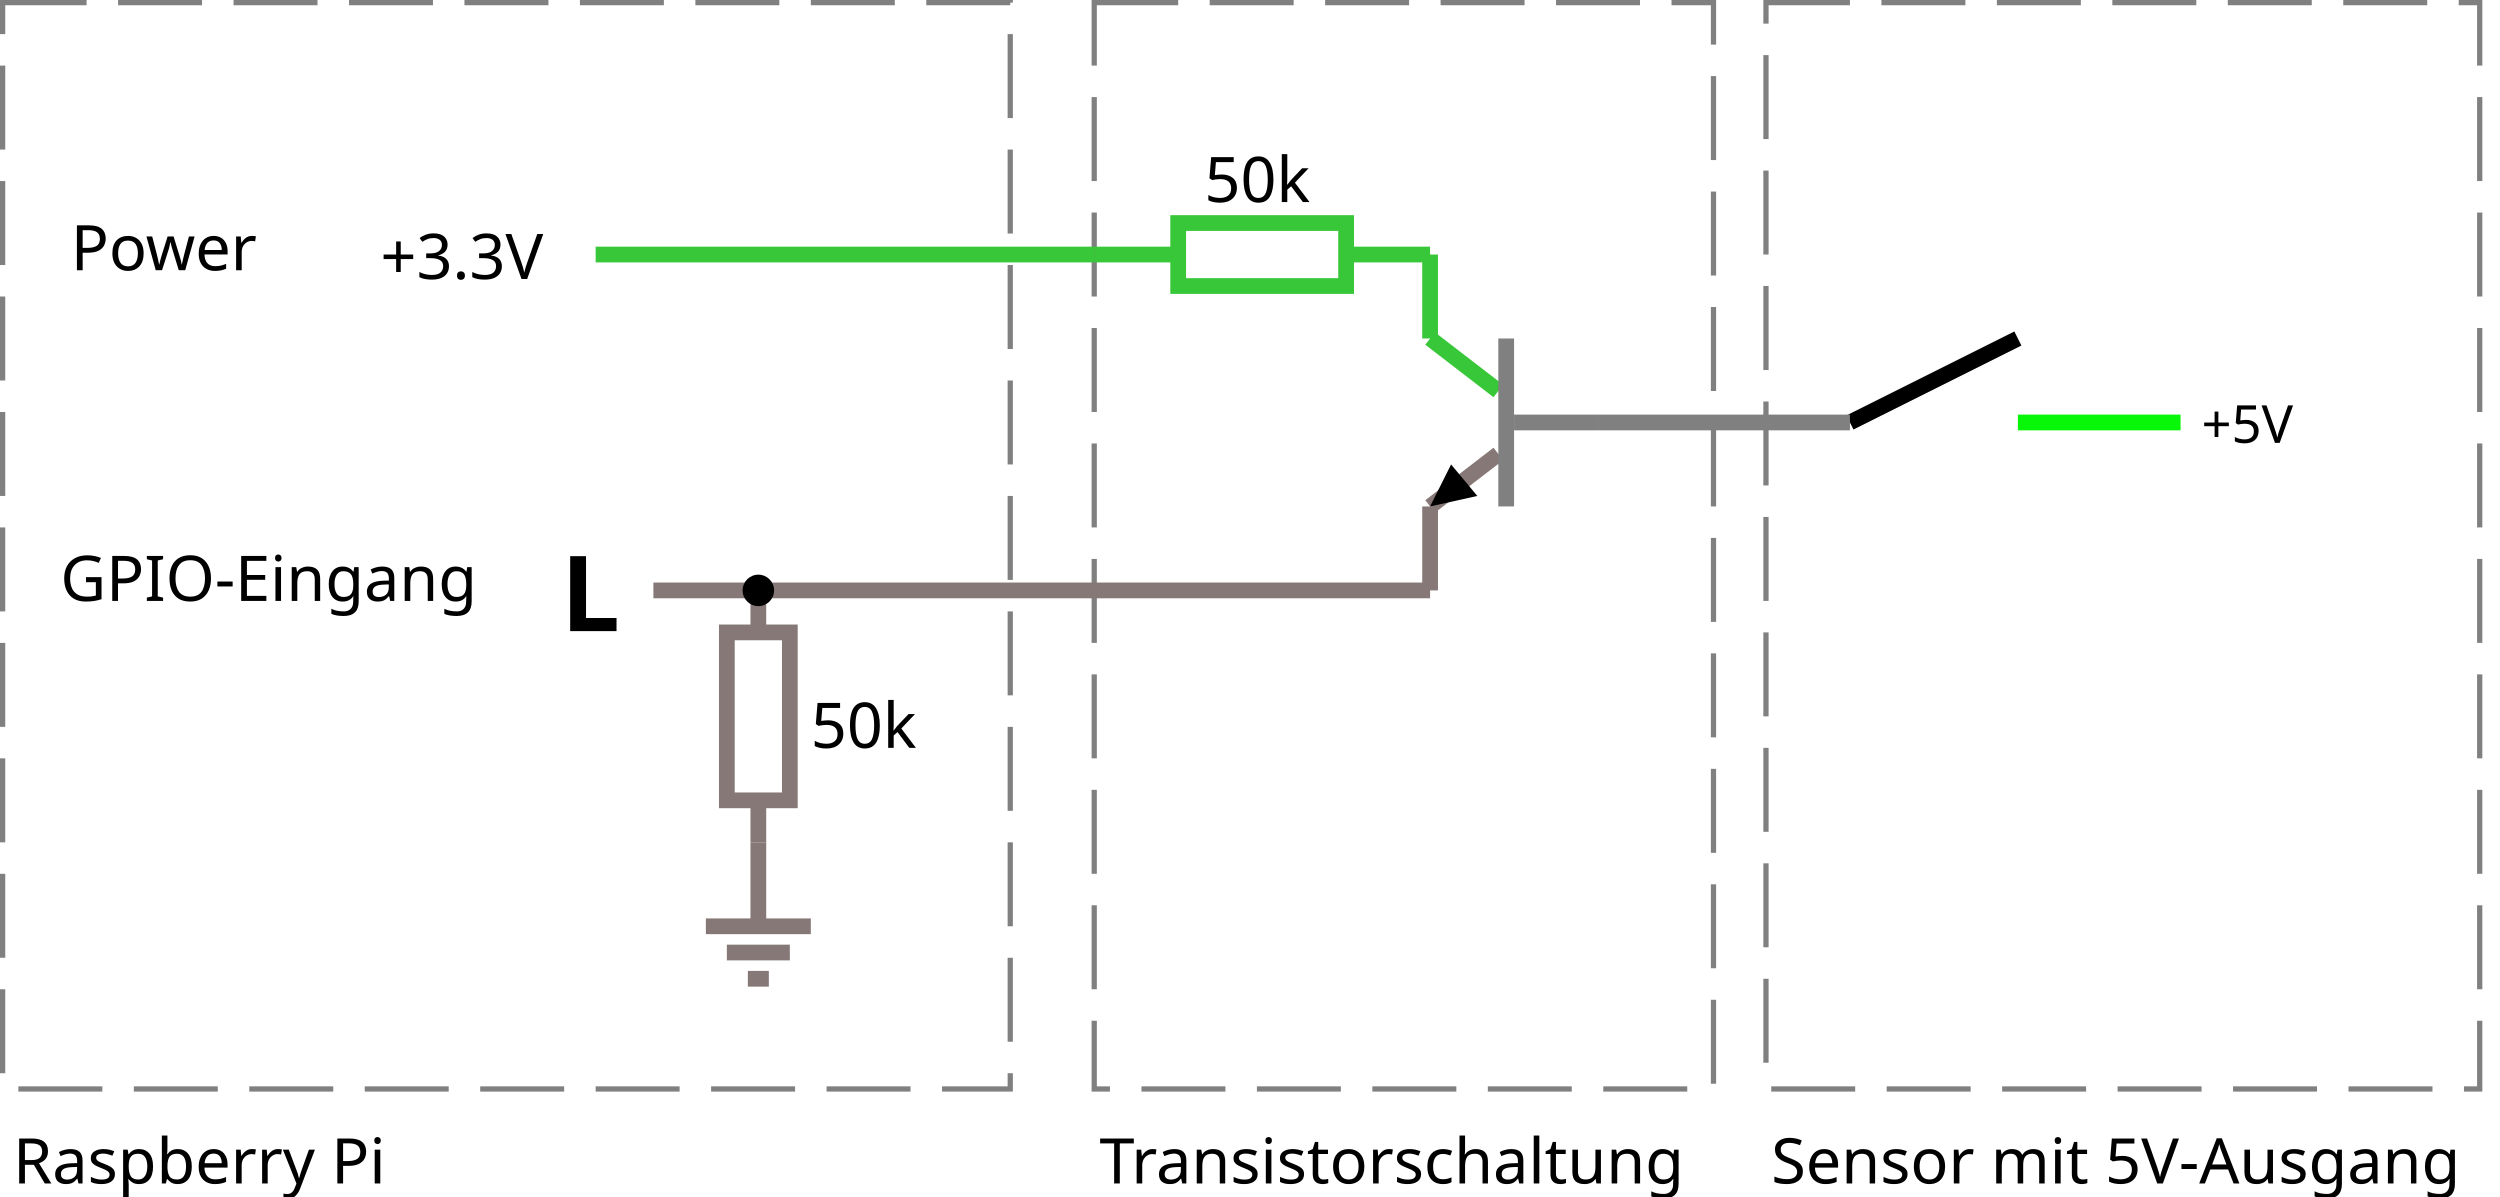
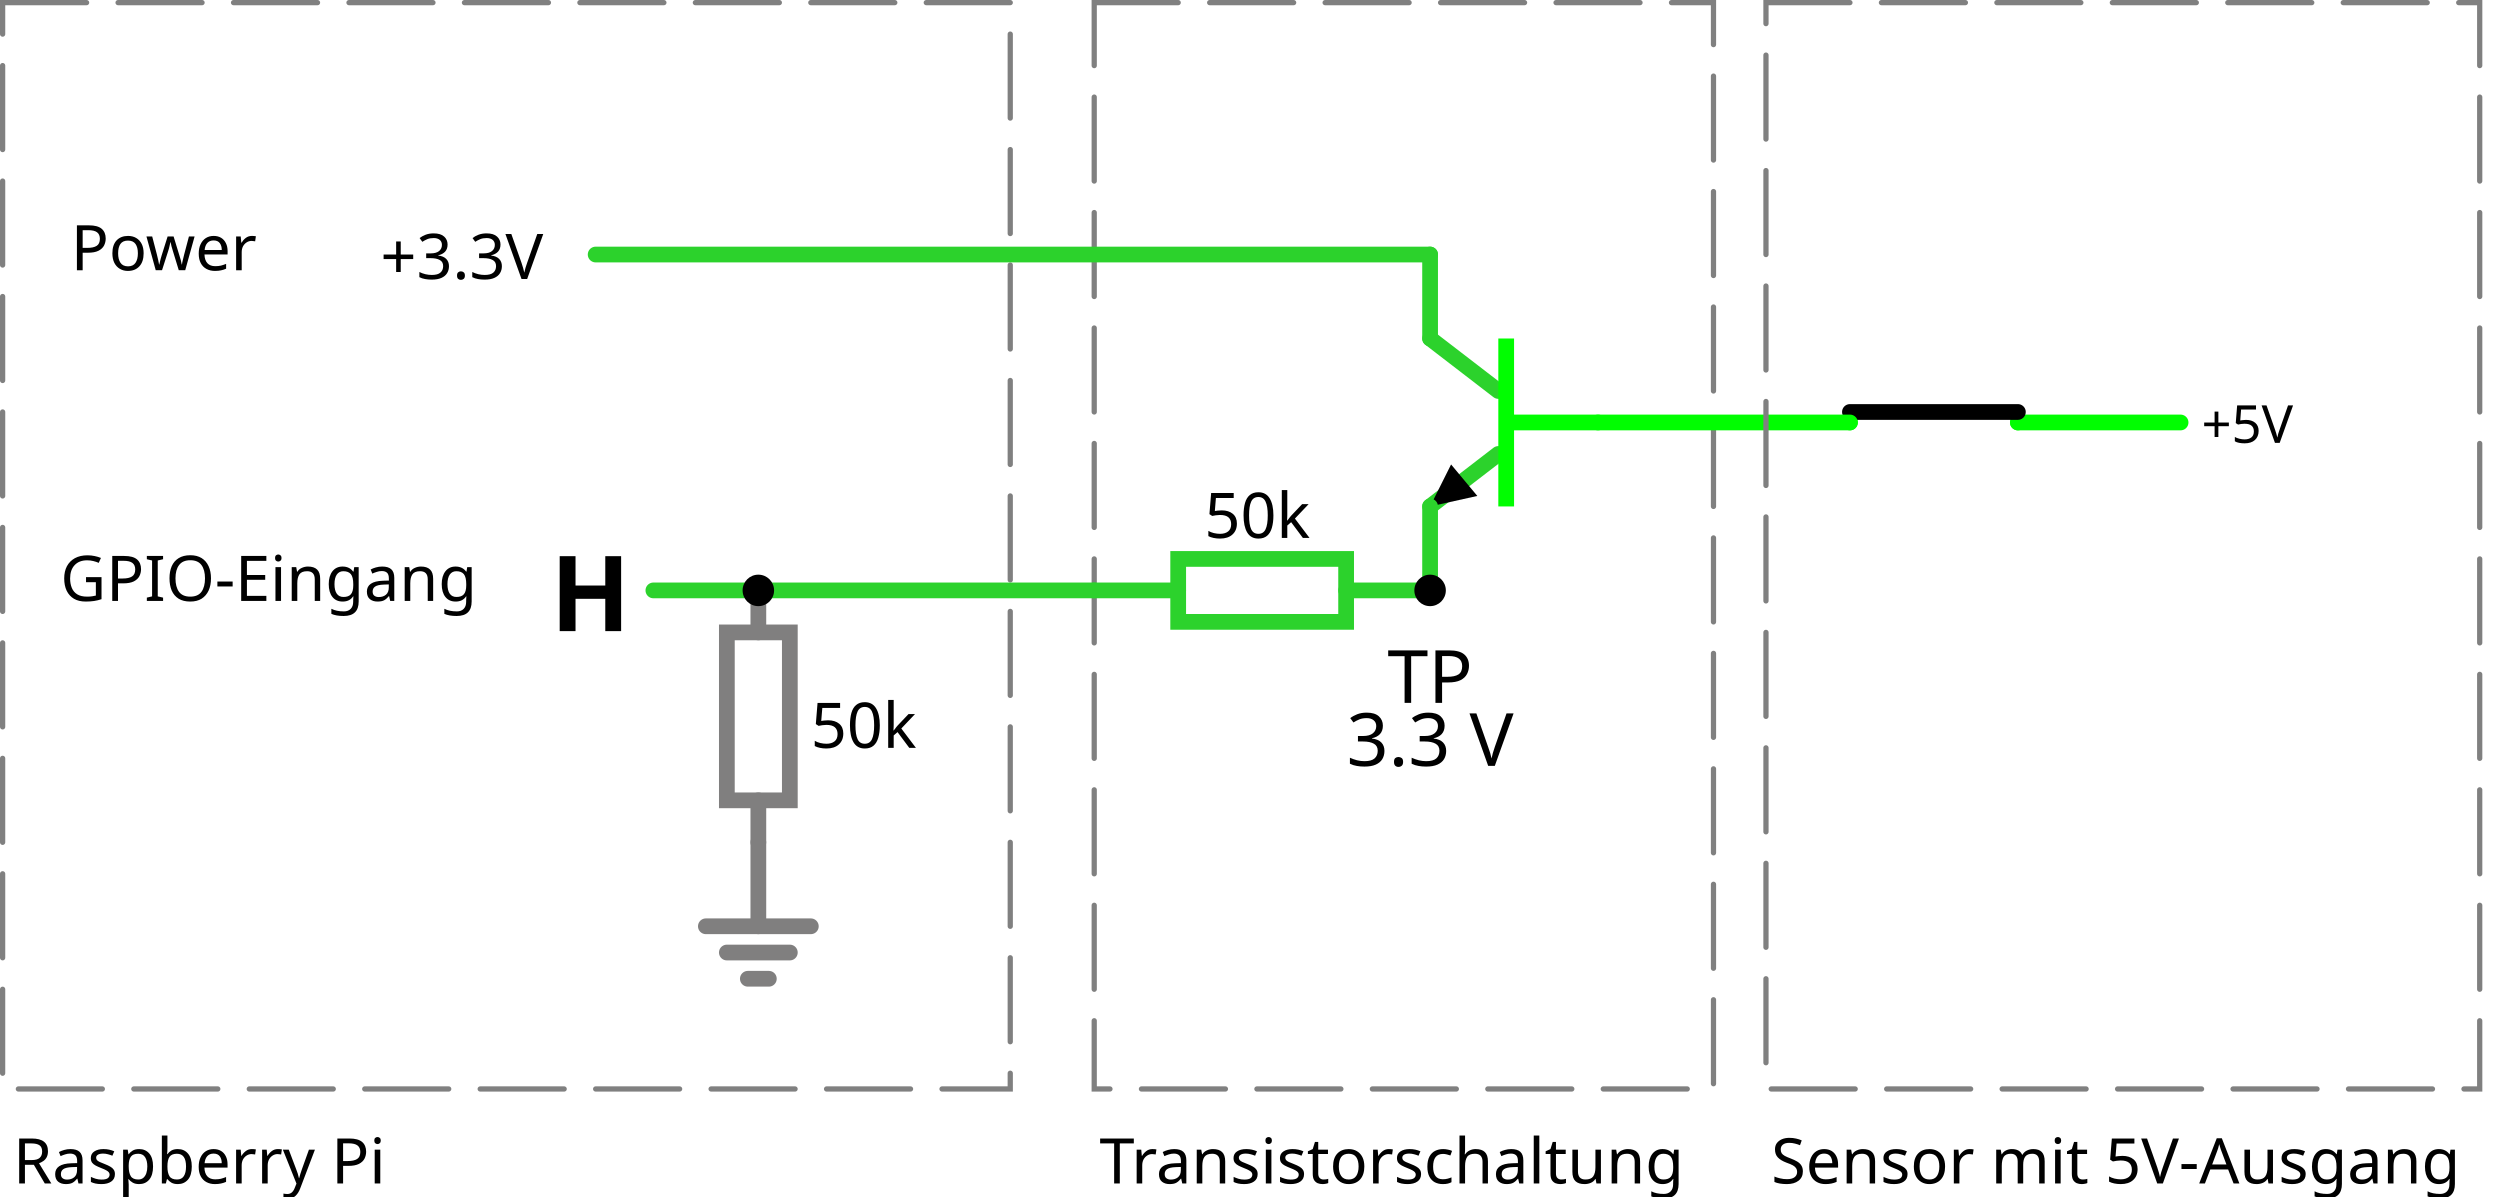
- <svg xmlns="http://www.w3.org/2000/svg" version="1.1" width="476.367" height="227.996" id="svg124">
+ <svg xmlns="http://www.w3.org/2000/svg" version="1.1" width="476.367" height="227.996" id="svg138">
  <defs id="defs12">
-     <linearGradient id="gXAxPIcrRDfQ" x1="0" x2="32" y1="0" y2="0" gradientUnits="userSpaceOnUse" gradientTransform="translate(69.5,49.5)">
-       <stop offset="0" stop-color="#38c738" id="stop2" />
-       <stop offset="1" stop-color="#38c738" id="stop4" />
+     <linearGradient id="uwSwiZfMAEbn" x1="0" x2="32" y1="0" y2="0" gradientUnits="userSpaceOnUse" gradientTransform="translate(69.5,49.5)">
+       <stop offset="0" stop-color="#2cd22c" id="stop2" />
+       <stop offset="1" stop-color="#2cd22c" id="stop4" />
    </linearGradient>
-     <linearGradient id="auGBiUynZPya" x1="0" x2="32" y1="0" y2="0" gradientUnits="userSpaceOnUse" gradientTransform="translate(49.5,-69.5)">
-       <stop offset="0" stop-color="#877878" id="stop7" />
-       <stop offset="1" stop-color="#877878" id="stop9" />
+     <linearGradient id="bbphxZXxhTAK" x1="0" x2="32" y1="0" y2="0" gradientUnits="userSpaceOnUse" gradientTransform="translate(49.5,-69.5)">
+       <stop offset="0" stop-color="#807f7f" id="stop7" />
+       <stop offset="1" stop-color="#807f7f" id="stop9" />
    </linearGradient>
  </defs>
-   <g transform="translate(-607.5,-207.5)" id="g122">
-     <path fill="none" stroke="#08f708" paint-order="fill stroke markers" d="m 992,288 h 31" stroke-miterlimit="10" stroke-width="3" stroke-dasharray="none" id="path14" />
+   <g transform="translate(-607.5,-207.5)" id="g136">
+     <path fill="none" stroke="#01fd01" paint-order="fill stroke markers" d="m 992,288 h 31" stroke-linecap="round" stroke-miterlimit="10" stroke-width="3" stroke-dasharray="none" id="path14" />
    <g id="g18">
      <text fill="#000000" stroke="none" font-family="sans-serif" font-size="10px" font-style="normal" font-weight="normal" text-decoration="normal" x="1027" y="288" text-anchor="start" dominant-baseline="central" id="text16">+5V</text>
    </g>
-     <path fill="none" stroke="#808080" paint-order="fill stroke markers" d="m 960,288 v 0" stroke-miterlimit="10" stroke-width="3" stroke-dasharray="none" id="path20" />
-     <path fill="none" stroke="#08f708" paint-order="fill stroke markers" d="m 992,288 v 0" stroke-miterlimit="10" stroke-width="3" stroke-dasharray="none" id="path22" />
-     <path fill="none" stroke="#000000" paint-order="fill stroke markers" d="m 960,288 32,-16" stroke-miterlimit="10" stroke-width="3" stroke-dasharray="none" id="path24" />
-     <rect fill="none" stroke="#808080" x="608" y="208" width="192" height="207" stroke-miterlimit="10" stroke-dasharray="16, 6" id="rect26" />
-     <rect fill="none" stroke="#808080" x="816" y="208" width="118" height="207" stroke-miterlimit="10" stroke-dasharray="16, 6" id="rect28" />
-     <path fill="none" stroke="#808080" paint-order="fill stroke markers" d="M 960,288 H 912" stroke-miterlimit="10" stroke-width="3" id="path30" />
+     <path fill="none" stroke="#01fd01" paint-order="fill stroke markers" d="m 960,288 v 0" stroke-linecap="round" stroke-miterlimit="10" stroke-width="3" stroke-dasharray="none" id="path20" />
+     <path fill="none" stroke="#01fd01" paint-order="fill stroke markers" d="m 992,288 v 0" stroke-linecap="round" stroke-miterlimit="10" stroke-width="3" stroke-dasharray="none" id="path22" />
+     <path fill="none" stroke="#000000" paint-order="fill stroke markers" d="m 960,286 h 32" stroke-linecap="round" stroke-miterlimit="10" stroke-width="3" stroke-dasharray="none" id="path24" />
+     <rect fill="none" stroke="#808080" x="608" y="208" width="192" height="207" stroke-linecap="round" stroke-miterlimit="10" stroke-dasharray="16, 6" id="rect26" />
+     <rect fill="none" stroke="#808080" x="816" y="208" width="118" height="207" stroke-linecap="round" stroke-miterlimit="10" stroke-dasharray="16, 6" id="rect28" />
+     <path fill="none" stroke="#01fd01" paint-order="fill stroke markers" d="M 960,288 H 912" stroke-linecap="round" stroke-miterlimit="10" stroke-width="3" id="path30" />
    <text fill="#000000" stroke="none" font-family="sans-serif" font-size="12px" font-style="normal" font-weight="normal" text-decoration="normal" x="936" y="282" text-anchor="start" dominant-baseline="alphabetic" id="text32" />
-     <rect fill="none" stroke="#808080" x="944" y="208" width="136" height="207" stroke-miterlimit="10" stroke-dasharray="16, 6" id="rect34" />
+     <rect fill="none" stroke="#808080" x="944" y="208" width="136" height="207" stroke-linecap="round" stroke-miterlimit="10" stroke-dasharray="16, 6" id="rect34" />
    <g id="g38">
      <text fill="#000000" stroke="none" font-family="sans-serif" font-size="12px" font-style="normal" font-weight="normal" text-decoration="normal" x="610" y="433" text-anchor="start" dominant-baseline="alphabetic" id="text36">Raspberry Pi</text>
    </g>
    <g id="g42">
      <text fill="#000000" stroke="none" font-family="sans-serif" font-size="12px" font-style="normal" font-weight="normal" text-decoration="normal" x="817" y="433" text-anchor="start" dominant-baseline="alphabetic" id="text40">Transistorschaltung</text>
    </g>
    <g id="g46">
      <text fill="#000000" stroke="none" font-family="sans-serif" font-size="12px" font-style="normal" font-weight="normal" text-decoration="normal" x="945" y="433" text-anchor="start" dominant-baseline="alphabetic" id="text44">Sensor mit 5V-Ausgang</text>
    </g>
-     <path fill="none" stroke="#38c738" paint-order="fill stroke markers" d="M 816,256 H 721" stroke-miterlimit="10" stroke-width="3" id="path48" />
+     <path fill="none" stroke="#2cd22c" paint-order="fill stroke markers" d="M 880,256 H 721" stroke-linecap="round" stroke-miterlimit="10" stroke-width="3" id="path48" />
    <g id="g52">
      <text fill="#000000" stroke="none" font-family="sans-serif" font-size="12px" font-style="normal" font-weight="normal" text-decoration="normal" x="680" y="256" text-anchor="start" dominant-baseline="central" id="text50">+3.3V</text>
    </g>
    <g id="g56">
      <text fill="#000000" stroke="none" font-family="sans-serif" font-size="12px" font-style="normal" font-weight="normal" text-decoration="normal" x="621" y="259" text-anchor="start" dominant-baseline="alphabetic" id="text54">Power</text>
    </g>
-     <path fill="none" stroke="#38c738" paint-order="fill stroke markers" d="m 880,272 13,10" stroke-miterlimit="10" stroke-width="3" id="path58" />
-     <path fill="none" stroke="#877878" paint-order="fill stroke markers" d="m 880,304 13,-10" stroke-miterlimit="10" stroke-width="3" id="path60" />
+     <path fill="none" stroke="#2cd22c" paint-order="fill stroke markers" d="m 880,272 13,10" stroke-linecap="round" stroke-miterlimit="10" stroke-width="3" id="path58" />
+     <path fill="none" stroke="#2cd22c" paint-order="fill stroke markers" d="m 880,304 13,-10" stroke-linecap="round" stroke-miterlimit="10" stroke-width="3" id="path60" />
    <path fill="#000000" stroke="none" paint-order="stroke fill markers" d="m 880,304 9,-2 -5,-6 z" id="path62" />
-     <path fill="none" stroke="#808080" paint-order="fill stroke markers" d="M 912,288 H 896" stroke-miterlimit="10" stroke-width="3" id="path64" />
-     <path fill="#808080" stroke="none" paint-order="stroke fill markers" d="m 896,304 h -3 v -32 h 3 z" id="path66" />
-     <path fill="none" stroke="#38c738" paint-order="fill stroke markers" d="M 880,272 V 256" stroke-miterlimit="10" stroke-width="3" id="path68" />
+     <path fill="none" stroke="#01fd01" paint-order="fill stroke markers" d="M 912,288 H 896" stroke-linecap="round" stroke-miterlimit="10" stroke-width="3" id="path64" />
+     <path fill="#01fd01" stroke="none" paint-order="stroke fill markers" d="m 896,304 h -3 v -32 h 3 z" id="path66" />
+     <path fill="none" stroke="#2cd22c" paint-order="fill stroke markers" d="M 880,272 V 256" stroke-linecap="round" stroke-miterlimit="10" stroke-width="3" id="path68" />
    <text fill="#000000" stroke="none" font-family="sans-serif" font-size="12px" font-style="normal" font-weight="normal" text-decoration="normal" x="886" y="270" text-anchor="start" dominant-baseline="alphabetic" id="text70" />
-     <path fill="none" stroke="#38c738" paint-order="fill stroke markers" d="m 816,256 h 16" stroke-miterlimit="10" stroke-width="3" id="path72" />
-     <path fill="none" stroke="#38c738" paint-order="fill stroke markers" d="m 864,256 h 16" stroke-miterlimit="10" stroke-width="3" id="path74" />
-     <g transform="translate(832,256)" id="g78">
-       <rect fill="none" stroke="url(#gXAxPIcrRDfQ)" x="0" y="-6" width="32" height="12" stroke-miterlimit="10" stroke-width="3" id="rect76" style="stroke:url(#gXAxPIcrRDfQ)" />
+     <path fill="none" stroke="#2cd22c" paint-order="fill stroke markers" d="m 816,320 h 16" stroke-linecap="round" stroke-miterlimit="10" stroke-width="3" id="path72" />
+     <path fill="none" stroke="#2cd22c" paint-order="fill stroke markers" d="m 864,320 h 16" stroke-linecap="round" stroke-miterlimit="10" stroke-width="3" id="path74" />
+     <g transform="translate(832,320)" id="g78">
+       <rect fill="none" stroke="url(#uwSwiZfMAEbn)" x="0" y="-6" width="32" height="12" stroke-linecap="round" stroke-miterlimit="10" stroke-width="3" id="rect76" style="stroke:url(#uwSwiZfMAEbn)" />
    </g>
-     <text fill="#000000" stroke="none" font-family="sans-serif" font-size="12px" font-style="normal" font-weight="normal" text-decoration="normal" x="837" y="246" text-anchor="start" dominant-baseline="alphabetic" id="text80">50k</text>
-     <path fill="none" stroke="#877878" paint-order="fill stroke markers" d="M 880,320 V 304" stroke-miterlimit="10" stroke-width="3" id="path82" />
+     <text fill="#000000" stroke="none" font-family="sans-serif" font-size="12px" font-style="normal" font-weight="normal" text-decoration="normal" x="837" y="310" text-anchor="start" dominant-baseline="alphabetic" id="text80">50k</text>
+     <path fill="none" stroke="#2cd22c" paint-order="fill stroke markers" d="M 880,320 V 304" stroke-linecap="round" stroke-miterlimit="10" stroke-width="3" id="path82" />
    <text fill="#000000" stroke="none" font-family="sans-serif" font-size="12px" font-style="normal" font-weight="normal" text-decoration="normal" x="886" y="318" text-anchor="start" dominant-baseline="alphabetic" id="text84" />
    <g id="g92">
      <g id="g88">
-         <text fill="#000000" stroke="none" font-family="sans-serif" font-size="20px" font-style="normal" font-weight="bold" text-decoration="normal" x="720" y="320" text-anchor="middle" dominant-baseline="central" id="text86">L</text>
+         <text fill="#000000" stroke="none" font-family="sans-serif" font-size="20px" font-style="normal" font-weight="bold" text-decoration="normal" x="720" y="320" text-anchor="middle" dominant-baseline="central" id="text86">H</text>
      </g>
-       <path fill="none" stroke="#877878" paint-order="fill stroke markers" d="M 752,320 H 732" stroke-miterlimit="10" stroke-width="3" id="path90" />
+       <path fill="none" stroke="#2cd22c" paint-order="fill stroke markers" d="M 752,320 H 732" stroke-linecap="round" stroke-miterlimit="10" stroke-width="3" id="path90" />
    </g>
    <g id="g96">
      <text fill="#000000" stroke="none" font-family="sans-serif" font-size="12px" font-style="normal" font-weight="normal" text-decoration="normal" x="619" y="322" text-anchor="start" dominant-baseline="alphabetic" id="text94">GPIO-Eingang</text>
    </g>
-     <path fill="none" stroke="#877878" paint-order="fill stroke markers" d="m 752,368 v 16" stroke-miterlimit="10" stroke-width="3" id="path98" />
-     <path fill="none" stroke="#877878" paint-order="fill stroke markers" d="M 762,384 H 742" stroke-miterlimit="10" stroke-width="3" id="path100" />
-     <path fill="none" stroke="#877878" paint-order="fill stroke markers" d="M 758,389 H 746" stroke-miterlimit="10" stroke-width="3" id="path102" />
-     <path fill="none" stroke="#877878" paint-order="fill stroke markers" d="m 754,394 h -4" stroke-miterlimit="10" stroke-width="3" id="path104" />
-     <path fill="none" stroke="#877878" paint-order="fill stroke markers" d="m 752,320 v 8" stroke-miterlimit="10" stroke-width="3" id="path106" />
-     <path fill="none" stroke="#877878" paint-order="fill stroke markers" d="m 752,360 v 8" stroke-miterlimit="10" stroke-width="3" id="path108" />
+     <path fill="none" stroke="#807f7f" paint-order="fill stroke markers" d="m 752,368 v 16" stroke-linecap="round" stroke-miterlimit="10" stroke-width="3" id="path98" />
+     <path fill="none" stroke="#807f7f" paint-order="fill stroke markers" d="M 762,384 H 742" stroke-linecap="round" stroke-miterlimit="10" stroke-width="3" id="path100" />
+     <path fill="none" stroke="#807f7f" paint-order="fill stroke markers" d="M 758,389 H 746" stroke-linecap="round" stroke-miterlimit="10" stroke-width="3" id="path102" />
+     <path fill="none" stroke="#807f7f" paint-order="fill stroke markers" d="m 754,394 h -4" stroke-linecap="round" stroke-miterlimit="10" stroke-width="3" id="path104" />
+     <path fill="none" stroke="#807f7f" paint-order="fill stroke markers" d="m 752,320 v 8" stroke-linecap="round" stroke-miterlimit="10" stroke-width="3" id="path106" />
+     <path fill="none" stroke="#807f7f" paint-order="fill stroke markers" d="m 752,360 v 8" stroke-linecap="round" stroke-miterlimit="10" stroke-width="3" id="path108" />
    <g transform="rotate(90,212,540)" id="g112">
-       <rect fill="none" stroke="url(#auGBiUynZPya)" x="0" y="-6" width="32" height="12" stroke-miterlimit="10" stroke-width="3" id="rect110" style="stroke:url(#auGBiUynZPya)" />
+       <rect fill="none" stroke="url(#bbphxZXxhTAK)" x="0" y="-6" width="32" height="12" stroke-linecap="round" stroke-miterlimit="10" stroke-width="3" id="rect110" style="stroke:url(#bbphxZXxhTAK)" />
    </g>
    <text fill="#000000" stroke="none" font-family="sans-serif" font-size="12px" font-style="normal" font-weight="normal" text-decoration="normal" x="762" y="350" text-anchor="start" dominant-baseline="alphabetic" id="text114">50k</text>
-     <path fill="none" stroke="#877878" paint-order="fill stroke markers" d="M 752,320 H 880" stroke-miterlimit="10" stroke-width="3" id="path116" />
-     <text fill="#000000" stroke="none" font-family="sans-serif" font-size="12px" font-style="normal" font-weight="normal" text-decoration="normal" x="816" y="314" text-anchor="start" dominant-baseline="alphabetic" id="text118" />
-     <path fill="#000000" stroke="none" paint-order="stroke fill markers" d="m 755,320 a 3,3 0 1 1 0,-2e-5 z" id="path120" />
+     <path fill="none" stroke="#2cd22c" paint-order="fill stroke markers" d="m 752,320 h 64" stroke-linecap="round" stroke-miterlimit="10" stroke-width="3" id="path116" />
+     <text fill="#000000" stroke="none" font-family="sans-serif" font-size="12px" font-style="normal" font-weight="normal" text-decoration="normal" x="784" y="314" text-anchor="start" dominant-baseline="alphabetic" id="text118" />
+     <g id="g130">
+       <g id="g122">
+         <text fill="#000000" stroke="none" font-family="sans-serif" font-size="14px" font-style="normal" font-weight="normal" text-decoration="normal" x="880" y="336" text-anchor="middle" dominant-baseline="central" id="text120">TP</text>
+       </g>
+       <g id="g126">
+         <text fill="#000000" stroke="none" font-family="sans-serif" font-size="14px" font-style="normal" font-weight="normal" text-decoration="normal" x="880" y="348" text-anchor="middle" dominant-baseline="central" id="text124">3.3 V</text>
+       </g>
+       <path fill="none" stroke="#2cd22c" paint-order="fill stroke markers" d="m 880,320 v 0" stroke-linecap="round" stroke-miterlimit="10" stroke-width="3" id="path128" />
+     </g>
+     <path fill="#000000" stroke="none" paint-order="stroke fill markers" d="m 755,320 a 3,3 0 1 1 0,-2e-5 z" id="path132" />
+     <path fill="#000000" stroke="none" paint-order="stroke fill markers" d="m 883,320 a 3,3 0 1 1 0,-2e-5 z" id="path134" />
  </g>
</svg>
